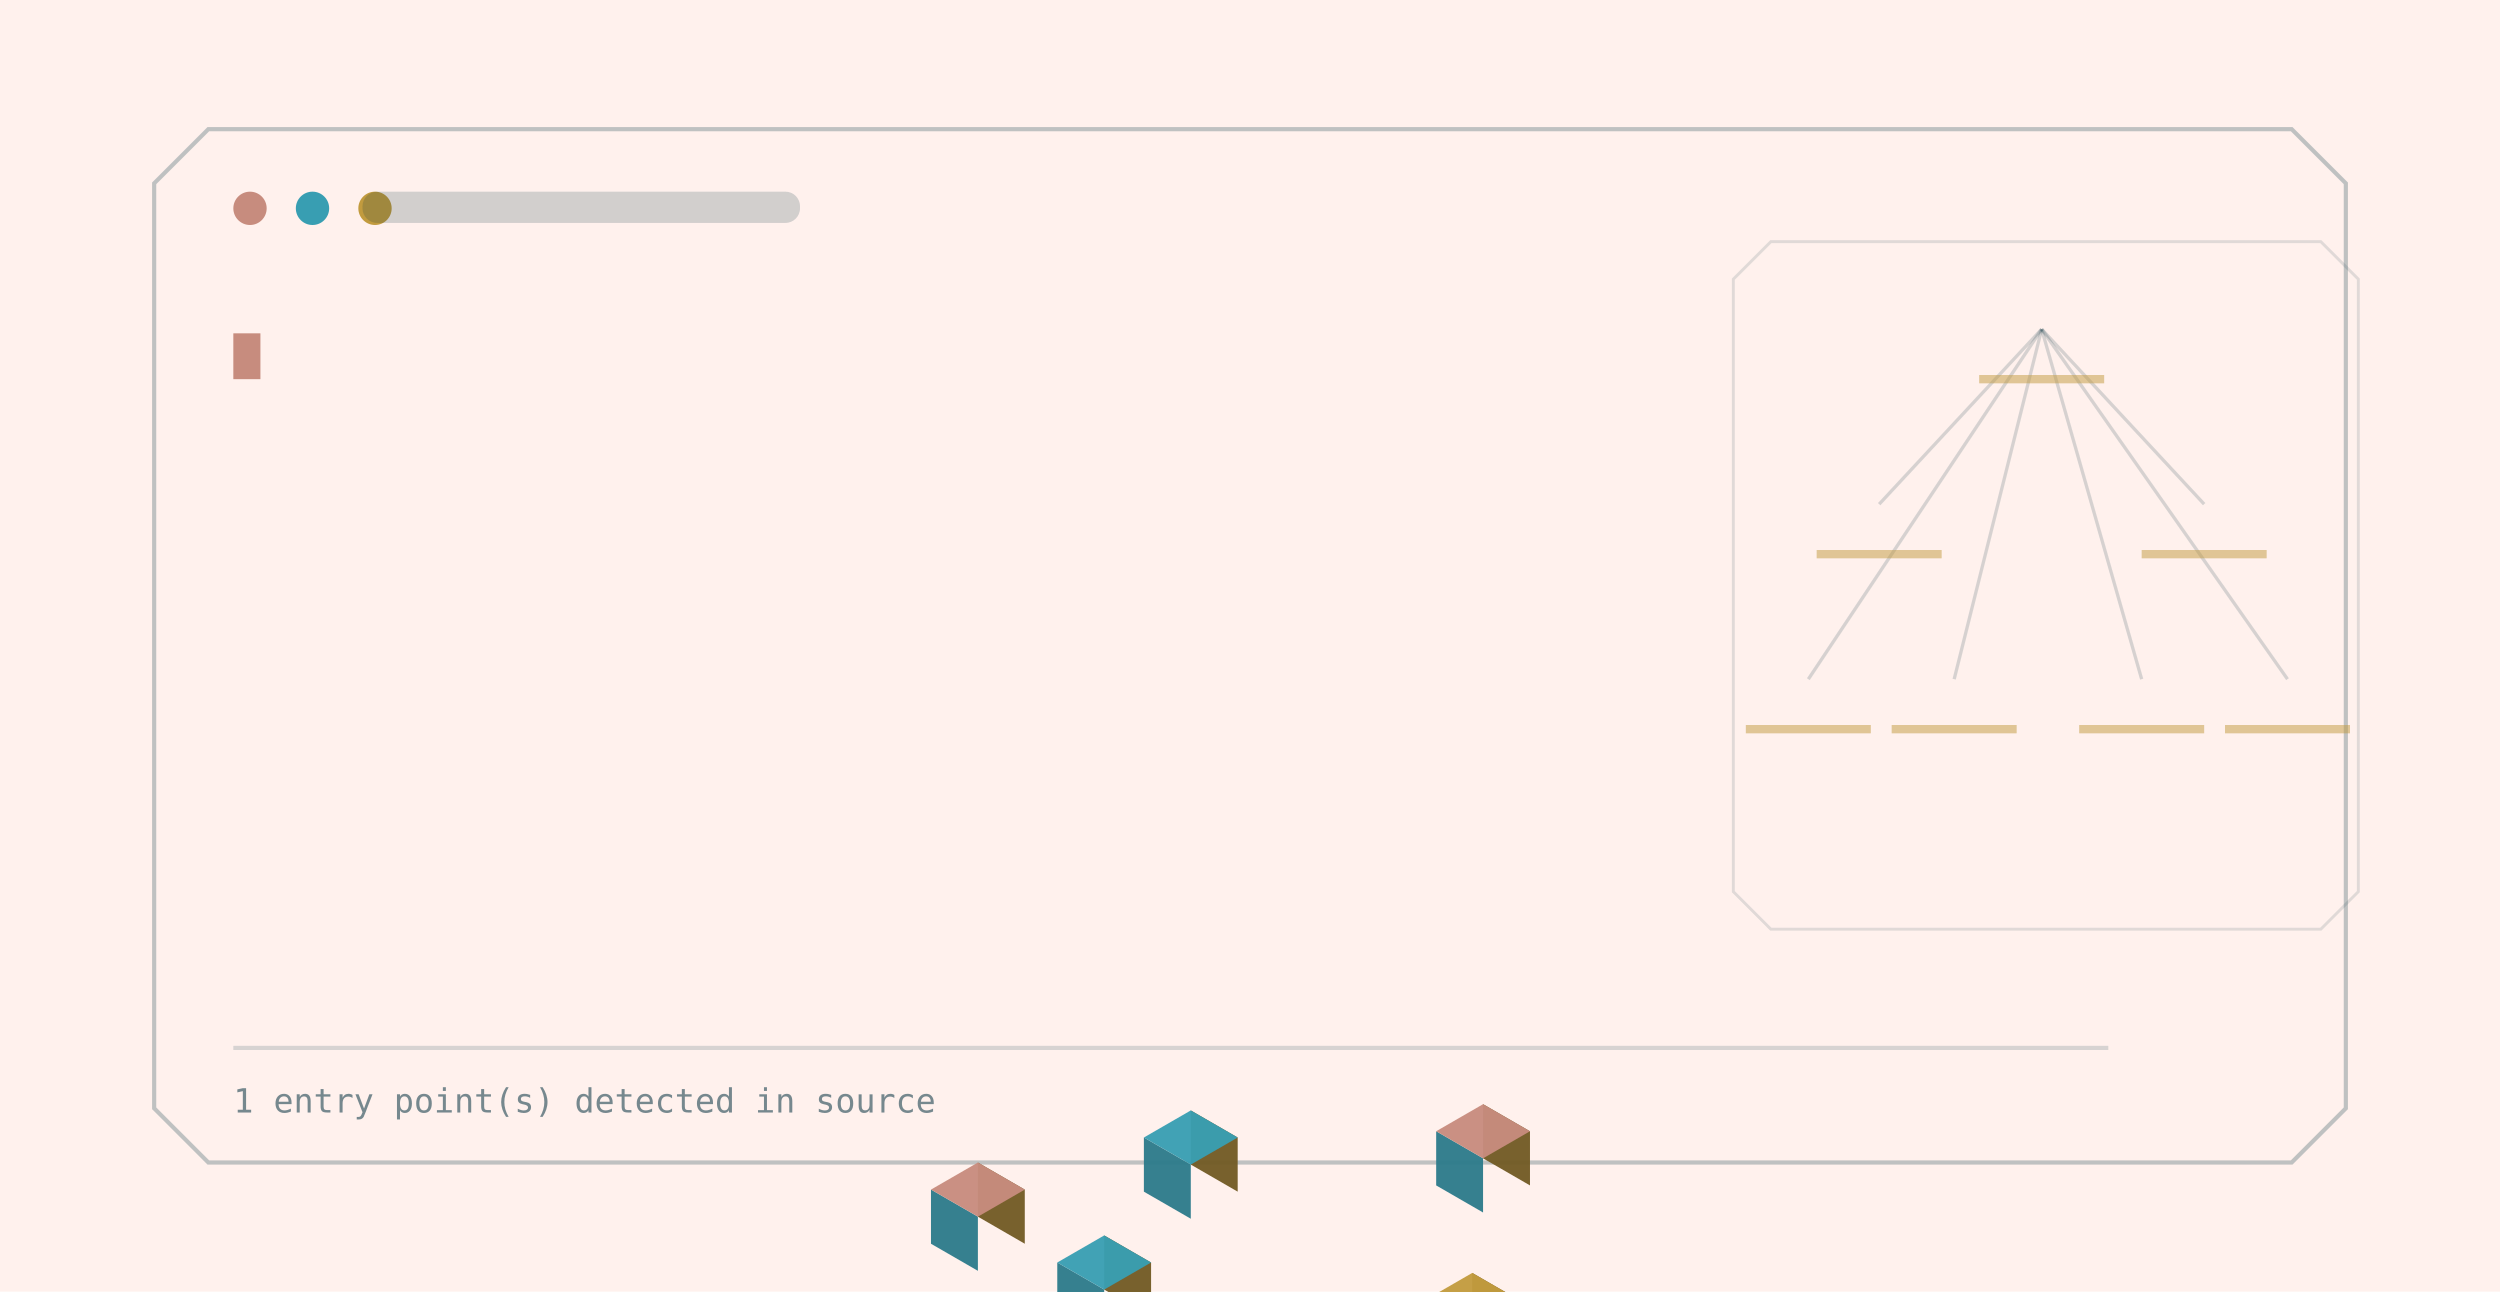
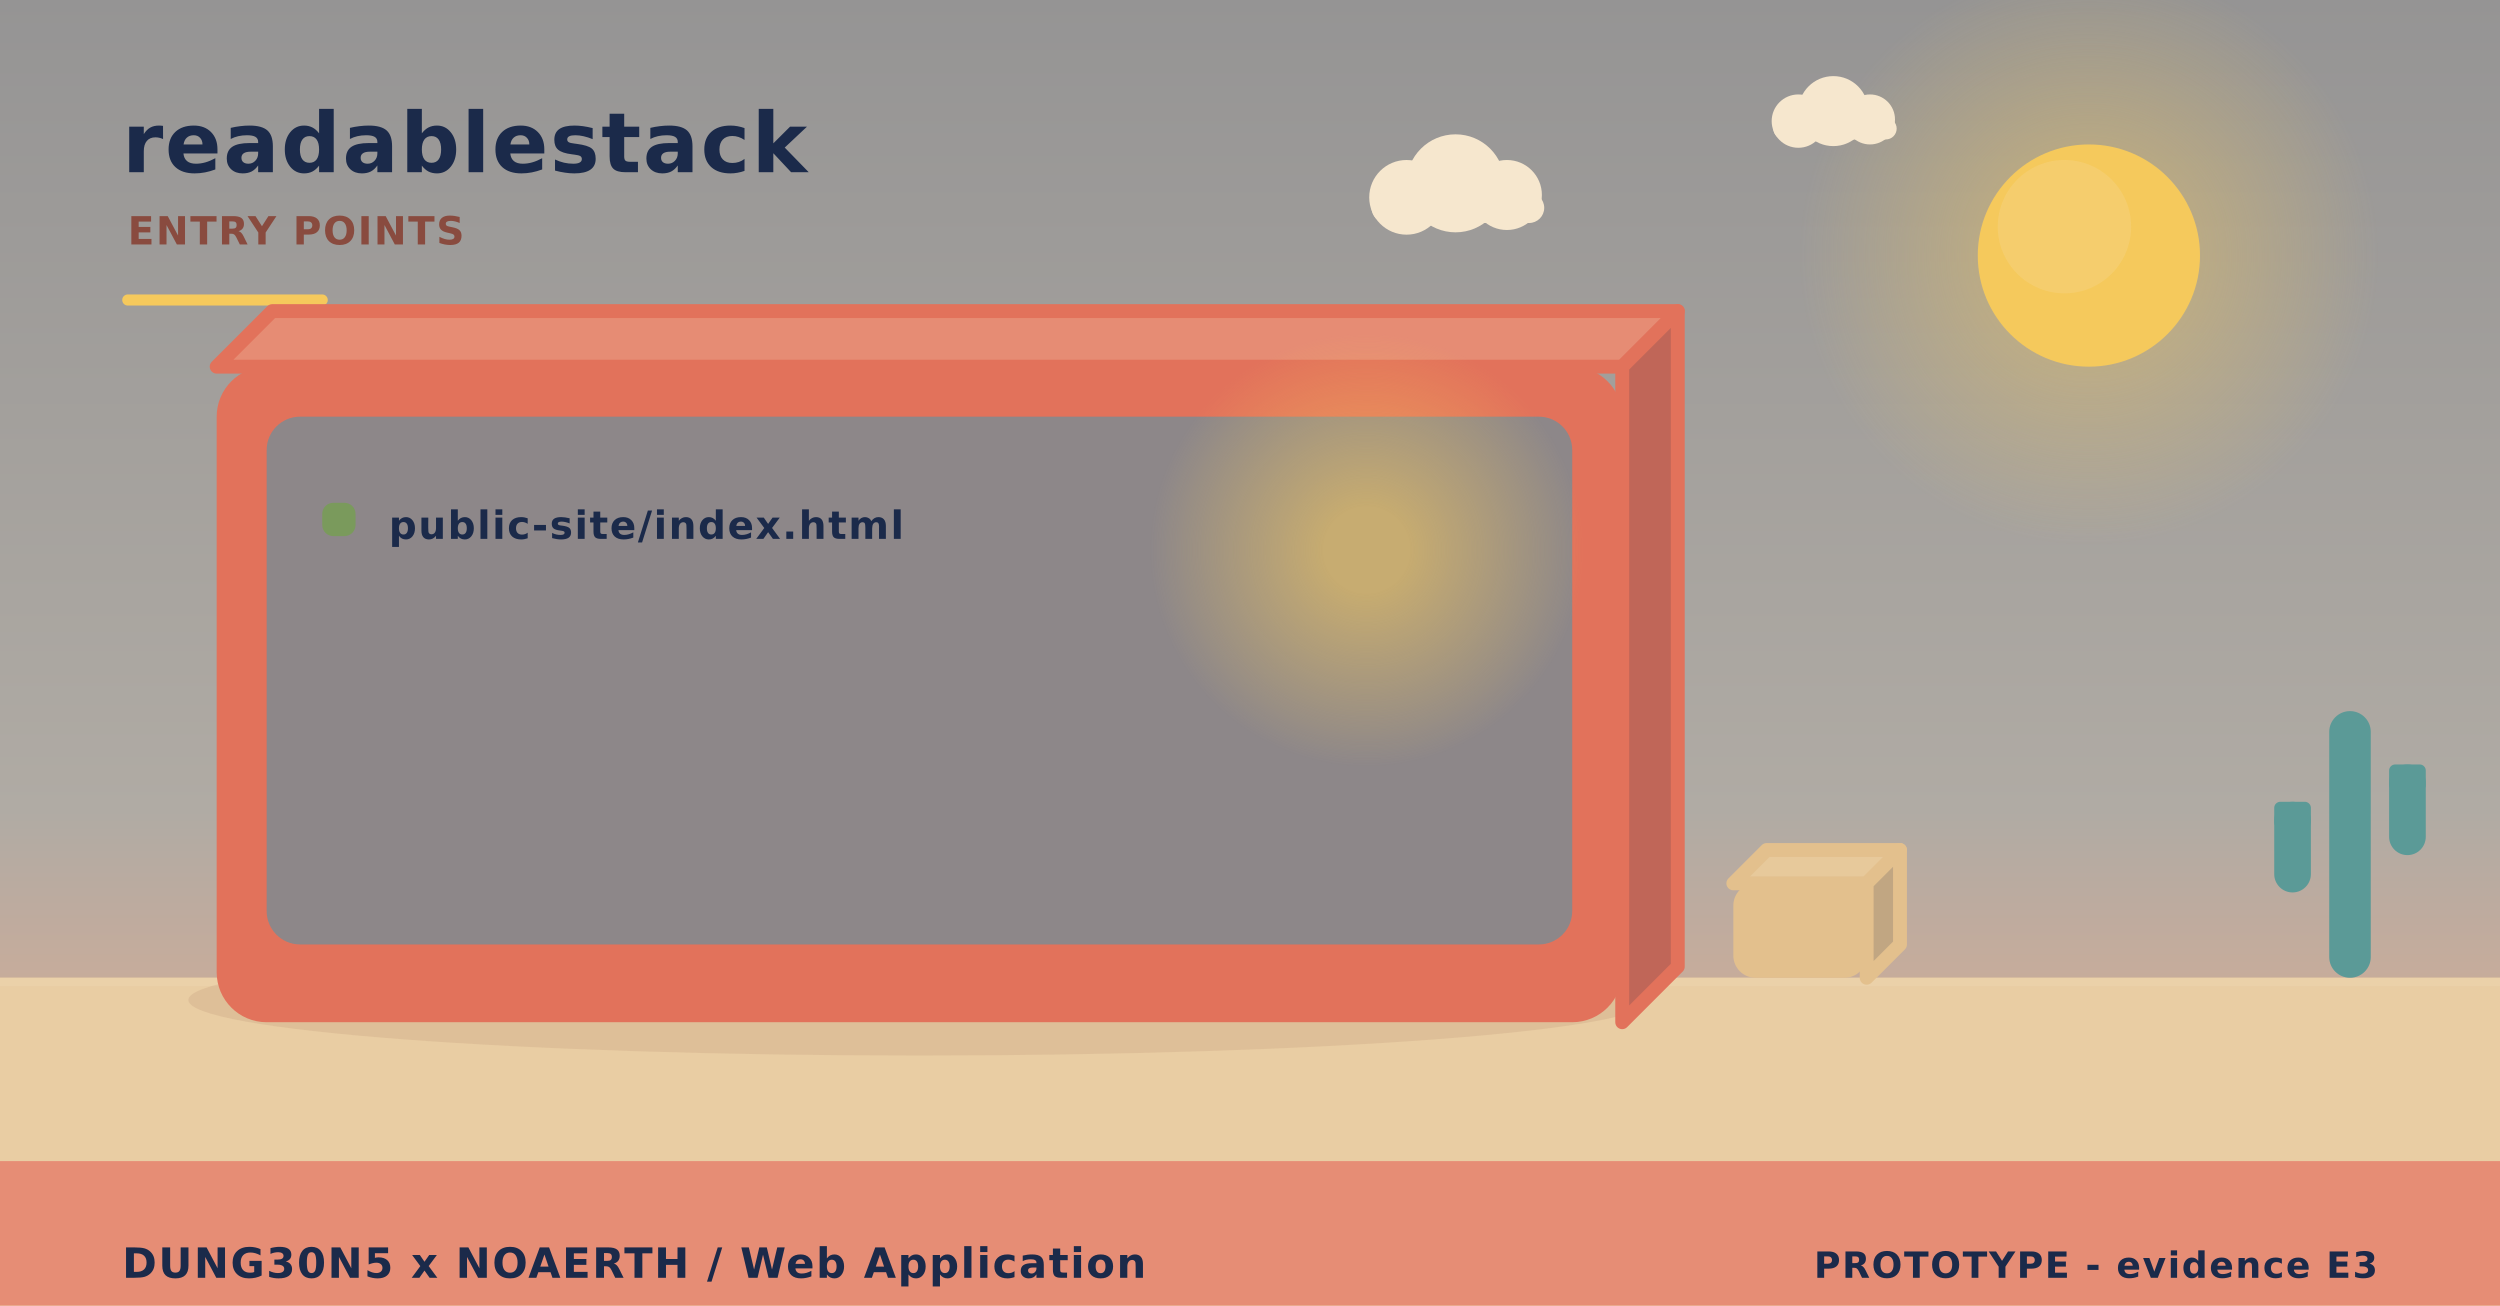
- <svg xmlns="http://www.w3.org/2000/svg" viewBox="0 0 1200 620" width="1200" height="620" role="img" aria-label="readablestack command surface">
-   <rect width="1200" height="620" fill="#fff1ed" />
-   <defs>
-     <linearGradient id="gt" x1="0" y1="0" x2="1" y2="1">
-       <stop offset="0%" stop-color="#c78c7e" />
-       <stop offset="100%" stop-color="#389eb2" />
-     </linearGradient>
-   </defs>
-   <path d="M100.00,62.00 H1100.00 L1126.00,88.00 V532.00 L1100.00,558.00 H100.00 L74.00,532.00 V88.00 Z" fill="none" stroke="rgba(6,50,65,0.300)" stroke-width="2.00" opacity="0.85" />
-   <circle cx="120.00" cy="100.00" r="8.00" fill="#c78c7e" opacity="1.00" />
-   <circle cx="150.00" cy="100.00" r="8.00" fill="#389eb2" opacity="1.00" />
-   <circle cx="180.00" cy="100.00" r="8.00" fill="#c29b3e" opacity="1.00" />
-   <rect x="174.00" y="92.00" width="210.00" height="15.00" rx="7.00" fill="rgba(6,50,65,0.180)" opacity="1.00" />
-   <text x="112" y="148" font-family="ui-monospace,SFMono-Regular,Menlo,monospace" font-size="21" fill="rgba(6,50,65,0.800)" opacity="0">public-site/index.html<animate attributeName="opacity" values="0;1;1;0" dur="1.5s" begin="0.0s" repeatCount="indefinite" />
-   </text>
-   <rect x="112" y="160" width="13" height="22" fill="#c78c7e">
-     <animate attributeName="opacity" values="1;0;1" dur="1.05s" begin="0s" repeatCount="indefinite" />
-   </rect>
-   <path d="M850.00,116.00 H1114.00 L1132.00,134.00 V428.00 L1114.00,446.00 H850.00 L832.00,428.00 V134.00 Z" fill="none" stroke="rgba(6,50,65,0.180)" stroke-width="1.40" opacity="0.70" />
-   <line x1="980.00" y1="158.00" x2="902.00" y2="242.00" stroke="rgba(6,50,65,0.300)" stroke-width="1.60" opacity="0.55" />
-   <line x1="980.00" y1="158.00" x2="1058.00" y2="242.00" stroke="rgba(6,50,65,0.300)" stroke-width="1.60" opacity="0.55" />
-   <line x1="980.00" y1="158.00" x2="868.00" y2="326.00" stroke="rgba(6,50,65,0.300)" stroke-width="1.60" opacity="0.55" />
-   <line x1="980.00" y1="158.00" x2="938.00" y2="326.00" stroke="rgba(6,50,65,0.300)" stroke-width="1.60" opacity="0.55" />
-   <line x1="980.00" y1="158.00" x2="1028.00" y2="326.00" stroke="rgba(6,50,65,0.300)" stroke-width="1.60" opacity="0.55" />
-   <line x1="980.00" y1="158.00" x2="1098.00" y2="326.00" stroke="rgba(6,50,65,0.300)" stroke-width="1.60" opacity="0.55" />
-   <polygon points="711.87,556.00 734.39,569.00 734.39,543.00 711.87,530.00" fill="#715a24" opacity="0.95" />
-   <polygon points="689.36,569.00 711.87,582.00 711.87,556.00 689.36,543.00" fill="#2c7b8b" opacity="0.95" />
-   <polygon points="711.87,530.00 734.39,543.00 711.87,556.00 689.36,543.00" fill="#c78c7e" opacity="0.95" />
+ <svg xmlns="http://www.w3.org/2000/svg" width="900" height="470" viewBox="0 0 900 470" role="img" aria-label="readablestack - how it is operated">
+   <linearGradient id="skyt" x1="0" y1="0" x2="0" y2="1">
+     <stop offset="0" stop-color="#959494" />
+     <stop offset="0.62" stop-color="#b0aba4" />
+     <stop offset="1" stop-color="#f3ad8a" />
+   </linearGradient>
+   <rect width="900" height="470" fill="url(#skyt)" />
+   <radialGradient id="sunt">
+     <stop offset="0.35" stop-color="#f5c95c" stop-opacity="0.34" />
+     <stop offset="1" stop-color="#f5c95c" stop-opacity="0" />
+   </radialGradient>
+   <circle cx="752" cy="92" r="104" fill="url(#sunt)" />
+   <circle cx="752" cy="92" r="40" fill="#f5c95c" />
+   <circle cx="743.2" cy="81.6" r="24" fill="#f5d27e" opacity="0.5" />
  <g>
-     <rect x="950.00" y="180.00" width="60.00" height="4.00" rx="0.00" fill="rgba(194,155,62,0.500)" opacity="1.00" />
-     <animate attributeName="opacity" values="0.25;1.0;0.25" dur="12.5s" begin="0.0s" repeatCount="indefinite" />
+     <circle cx="524" cy="66" r="17.64" fill="#f6e7ce" />
+     <circle cx="506.36" cy="71.04" r="13.44" fill="#f6e7ce" />
+     <circle cx="542.48" cy="70.2" r="12.6" fill="#f6e7ce" />
+     <rect x="493.76" y="69.36" width="62.16" height="10.92" rx="5.46" fill="#f6e7ce" />
+     <animateTransform attributeName="transform" type="translate" values="0 0;24 0;0 0" dur="36s" begin="0s" repeatCount="indefinite" />
  </g>
-   <polygon points="571.58,559.00 594.09,572.00 594.09,546.00 571.58,533.00" fill="#715a24" opacity="0.95" />
-   <polygon points="549.06,572.00 571.58,585.00 571.58,559.00 549.06,546.00" fill="#2c7b8b" opacity="0.95" />
-   <polygon points="571.58,533.00 594.09,546.00 571.58,559.00 549.06,546.00" fill="#389eb2" opacity="0.95" />
  <g>
-     <rect x="872.00" y="264.00" width="60.00" height="4.00" rx="0.00" fill="rgba(194,155,62,0.500)" opacity="1.00" />
-     <animate attributeName="opacity" values="0.25;1.0;0.25" dur="12.5s" begin="0.4s" repeatCount="indefinite" />
+     <circle cx="660" cy="40" r="12.6" fill="#f6e7ce" />
+     <circle cx="647.4" cy="43.6" r="9.6" fill="#f6e7ce" />
+     <circle cx="673.2" cy="43" r="9" fill="#f6e7ce" />
+     <rect x="638.4" y="42.4" width="44.4" height="7.8" rx="3.9" fill="#f6e7ce" />
+     <animateTransform attributeName="transform" type="translate" values="0 0;-18 0;0 0" dur="46s" begin="3s" repeatCount="indefinite" />
  </g>
-   <polygon points="706.68,637.00 729.19,650.00 729.19,624.00 706.68,611.00" fill="#715a24" opacity="0.95" />
-   <polygon points="684.16,650.00 706.68,663.00 706.68,637.00 684.16,624.00" fill="#2c7b8b" opacity="0.95" />
-   <polygon points="706.68,611.00 729.19,624.00 706.68,637.00 684.16,624.00" fill="#c29b3e" opacity="0.95" />
+   <rect x="0" y="352" width="900" height="118" fill="#e9cda3" />
+   <rect x="0" y="352" width="900" height="3" fill="#ebd1a9" />
+   <text x="44" y="62" font-family="Verdana,DejaVu Sans,sans-serif" font-size="30" font-weight="700" letter-spacing="0.6" fill="#1b2a4a" text-anchor="start">readablestack</text>
+   <text x="46" y="88" font-family="Verdana,DejaVu Sans,sans-serif" font-size="14" font-weight="700" letter-spacing="0.6" fill="#894b3f" text-anchor="start">ENTRY POINTS</text>
+   <rect x="44" y="106" width="74" height="4" rx="2" fill="#f5c95c" />
+   <ellipse cx="331" cy="360" rx="263.2" ry="20" fill="rgba(138,90,68,0.11)" />
+   <path d="M78,132 L584,132 L604,112 L98,112 Z" fill="#e68c74" stroke="#e2725b" stroke-width="5" stroke-linejoin="round" />
+   <path d="M584,132 L604,112 L604,348 L584,368 Z" fill="#c06658" stroke="#e2725b" stroke-width="5" stroke-linejoin="round" />
+   <rect x="78" y="132" width="506" height="236" rx="18" fill="#e2725b" />
+   <rect x="96" y="150" width="470" height="190" rx="12" fill="#88888c" opacity="0.94" />
+   <radialGradient id="lamp56849">
+     <stop offset="0.2" stop-color="#f5c95c" stop-opacity="0.55" />
+     <stop offset="1" stop-color="#f5c95c" stop-opacity="0" />
+   </radialGradient>
+   <circle cx="492" cy="198" r="78" fill="url(#lamp56849)" />
+   <rect x="116" y="181" width="12" height="12" rx="4" fill="#7a9a5c" />
  <g>
-     <rect x="1028.00" y="264.00" width="60.00" height="4.00" rx="0.00" fill="rgba(194,155,62,0.500)" opacity="1.00" />
-     <animate attributeName="opacity" values="0.25;1.0;0.25" dur="12.5s" begin="0.8s" repeatCount="indefinite" />
+     <text x="140" y="194" font-family="Verdana,DejaVu Sans,sans-serif" font-size="14" font-weight="700" letter-spacing="0.6" fill="#1b2a4a" text-anchor="start">public-site/index.html</text>
+     <animateTransform attributeName="transform" type="translate" values="0 10;0 0" dur="0.7s" begin="0.4s" fill="freeze" />
  </g>
-   <polygon points="469.39,584.00 491.90,597.00 491.90,571.00 469.39,558.00" fill="#715a24" opacity="0.95" />
-   <polygon points="446.87,597.00 469.39,610.00 469.39,584.00 446.87,571.00" fill="#2c7b8b" opacity="0.95" />
-   <polygon points="469.39,558.00 491.90,571.00 469.39,584.00 446.87,571.00" fill="#c78c7e" opacity="0.95" />
-   <g>
-     <rect x="838.00" y="348.00" width="60.00" height="4.00" rx="0.00" fill="rgba(194,155,62,0.500)" opacity="1.00" />
-     <animate attributeName="opacity" values="0.25;1.0;0.25" dur="12.5s" begin="1.2s" repeatCount="indefinite" />
-   </g>
-   <polygon points="530.01,619.00 552.52,632.00 552.52,606.00 530.01,593.00" fill="#715a24" opacity="0.95" />
-   <polygon points="507.49,632.00 530.01,645.00 530.01,619.00 507.49,606.00" fill="#2c7b8b" opacity="0.95" />
-   <polygon points="530.01,593.00 552.52,606.00 530.01,619.00 507.49,606.00" fill="#389eb2" opacity="0.95" />
-   <g>
-     <rect x="908.00" y="348.00" width="60.00" height="4.00" rx="0.00" fill="rgba(194,155,62,0.500)" opacity="1.00" />
-     <animate attributeName="opacity" values="0.25;1.0;0.25" dur="12.5s" begin="1.6s" repeatCount="indefinite" />
-   </g>
-   <polygon points="607.95,664.00 630.47,677.00 630.47,651.00 607.95,638.00" fill="#715a24" opacity="0.95" />
-   <polygon points="585.43,677.00 607.95,690.00 607.95,664.00 585.43,651.00" fill="#2c7b8b" opacity="0.95" />
-   <polygon points="607.95,638.00 630.47,651.00 607.95,664.00 585.43,651.00" fill="#c29b3e" opacity="0.95" />
-   <g>
-     <rect x="998.00" y="348.00" width="60.00" height="4.00" rx="0.00" fill="rgba(194,155,62,0.500)" opacity="1.00" />
-     <animate attributeName="opacity" values="0.25;1.0;0.25" dur="12.5s" begin="2.0s" repeatCount="indefinite" />
-   </g>
-   <polygon points="668.57,699.00 691.09,712.00 691.09,686.00 668.57,673.00" fill="#715a24" opacity="0.95" />
-   <polygon points="646.05,712.00 668.57,725.00 668.57,699.00 646.05,686.00" fill="#2c7b8b" opacity="0.95" />
-   <polygon points="668.57,673.00 691.09,686.00 668.57,699.00 646.05,686.00" fill="#c78c7e" opacity="0.95" />
-   <g>
-     <rect x="1068.00" y="348.00" width="60.00" height="4.00" rx="0.00" fill="rgba(194,155,62,0.500)" opacity="1.00" />
-     <animate attributeName="opacity" values="0.25;1.0;0.25" dur="12.5s" begin="2.4s" repeatCount="indefinite" />
-   </g>
-   <rect x="112.00" y="502.00" width="900.00" height="2.00" rx="0.00" fill="rgba(6,50,65,0.160)" opacity="1.00" />
-   <text x="112" y="534" font-family="ui-monospace,Menlo,monospace" font-size="16" fill="rgba(6,50,65,0.550)">1 entry point(s) detected in source</text>
+   <path d="M624,318 L672,318 L684,306 L636,306 Z" fill="#e7c99b" stroke="#e3c08d" stroke-width="5" stroke-linejoin="round" />
+   <path d="M672,318 L684,306 L684,340 L672,352 Z" fill="#c1a682" stroke="#e3c08d" stroke-width="5" stroke-linejoin="round" />
+   <rect x="624" y="318" width="48" height="34" rx="8" fill="#e3c08d" />
+   <rect x="838.52" y="256" width="14.96" height="96" rx="7.48" fill="#5b9a97" />
+   <rect x="818.72" y="288.64" width="13.2" height="32.64" rx="6.6" fill="#5b9a97" />
+   <rect x="818.72" y="288.64" width="13.2" height="9.6" rx="2.2" fill="#5b9a97" />
+   <rect x="860.08" y="275.2" width="13.2" height="32.64" rx="6.6" fill="#5b9a97" />
+   <rect x="860.08" y="275.2" width="13.2" height="9.6" rx="2.2" fill="#5b9a97" />
+   <rect x="0" y="418" width="900" height="52" rx="0" fill="#e68972" opacity="0.94" />
+   <text x="44" y="460" font-family="Verdana,DejaVu Sans,sans-serif" font-size="15" font-weight="700" letter-spacing="0.6" fill="#1b2a4a" text-anchor="start">DUNG30N5 x NOAERTH  /  Web Application</text>
+   <text x="856" y="460" font-family="Verdana,DejaVu Sans,sans-serif" font-size="13" font-weight="700" letter-spacing="0.6" fill="#1b2a4a" text-anchor="end">PROTOTYPE  -  evidence E3</text>
</svg>
